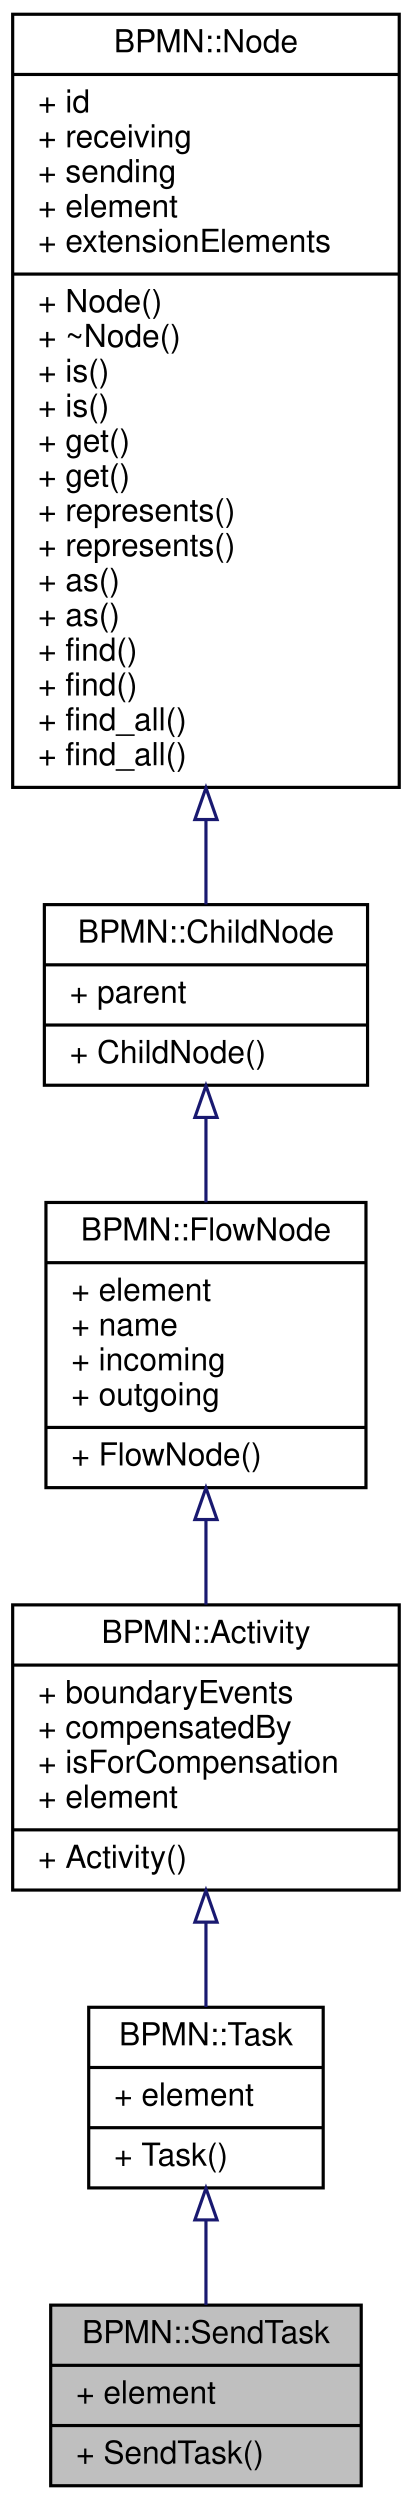
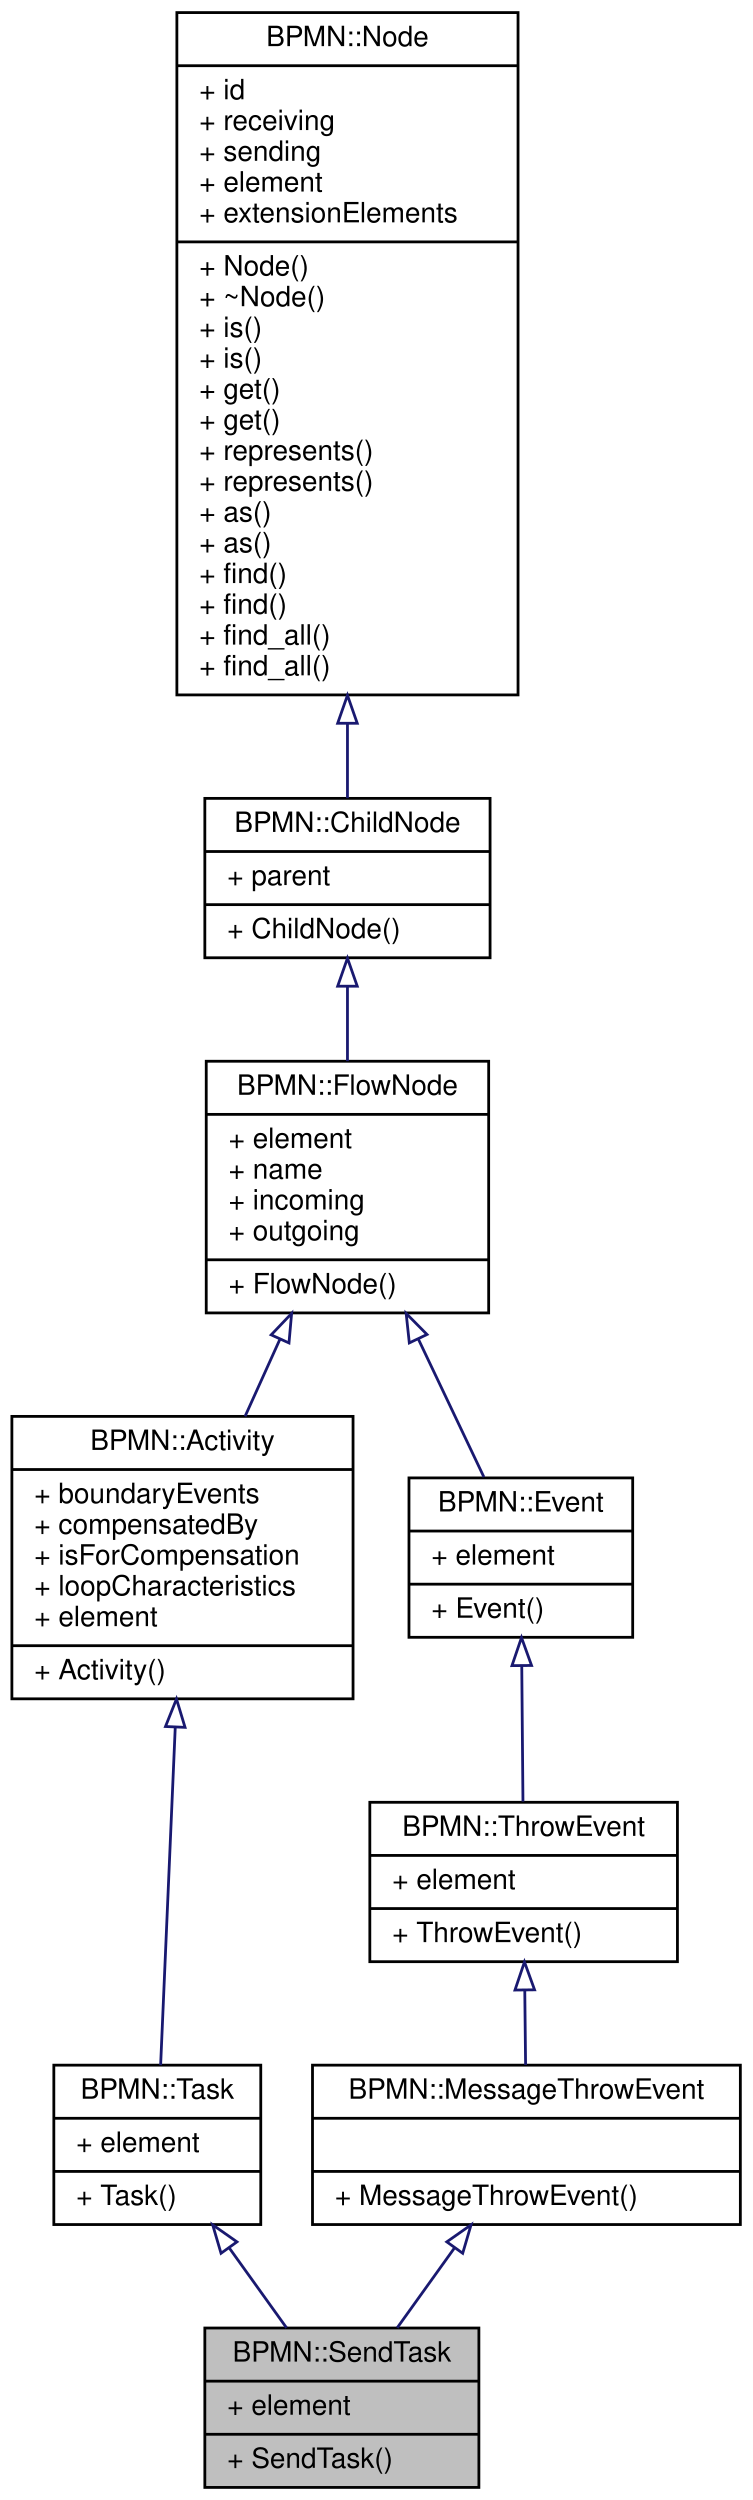
- <svg xmlns="http://www.w3.org/2000/svg" xmlns:xlink="http://www.w3.org/1999/xlink" width="130pt" height="789pt" viewBox="0.00 0.00 130.00 789.00">
-   <g id="graph0" class="graph" transform="scale(1 1) rotate(0) translate(4 785)">
+ <svg xmlns="http://www.w3.org/2000/svg" xmlns:xlink="http://www.w3.org/1999/xlink" width="269pt" height="894pt" viewBox="0.00 0.00 268.50 894.00">
+   <g id="graph0" class="graph" transform="scale(1 1) rotate(0) translate(4 890)">
    <g id="node1" class="node">
      <g id="a_node1">
        <a xlink:title=" ">
-           <polygon fill="#bfbfbf" stroke="black" points="12,-0.5 12,-57.5 110,-57.5 110,-0.5 12,-0.5" />
-           <text text-anchor="middle" x="61" y="-45.5" font-family="Helvetica,sans-Serif" font-size="10.00">BPMN::SendTask</text>
-           <polyline fill="none" stroke="black" points="12,-38.5 110,-38.5 " />
-           <text text-anchor="start" x="20" y="-26.5" font-family="Helvetica,sans-Serif" font-size="10.00">+ element</text>
-           <polyline fill="none" stroke="black" points="12,-19.5 110,-19.5 " />
-           <text text-anchor="start" x="20" y="-7.5" font-family="Helvetica,sans-Serif" font-size="10.00">+ SendTask()</text>
+           <polygon fill="#bfbfbf" stroke="black" points="69,-0.5 69,-57.5 167,-57.5 167,-0.5 69,-0.5" />
+           <text text-anchor="middle" x="118" y="-45.5" font-family="Helvetica,sans-Serif" font-size="10.00">BPMN::SendTask</text>
+           <polyline fill="none" stroke="black" points="69,-38.5 167,-38.5 " />
+           <text text-anchor="start" x="77" y="-26.5" font-family="Helvetica,sans-Serif" font-size="10.00">+ element</text>
+           <polyline fill="none" stroke="black" points="69,-19.5 167,-19.5 " />
+           <text text-anchor="start" x="77" y="-7.5" font-family="Helvetica,sans-Serif" font-size="10.00">+ SendTask()</text>
        </a>
      </g>
    </g>
    <g id="node2" class="node">
      <g id="a_node2">
        <a xlink:href="classBPMN_1_1Task.html" target="_top" xlink:title=" ">
-           <polygon fill="none" stroke="black" points="24,-94.5 24,-151.5 98,-151.5 98,-94.5 24,-94.5" />
-           <text text-anchor="middle" x="61" y="-139.5" font-family="Helvetica,sans-Serif" font-size="10.00">BPMN::Task</text>
-           <polyline fill="none" stroke="black" points="24,-132.5 98,-132.5 " />
-           <text text-anchor="start" x="32" y="-120.5" font-family="Helvetica,sans-Serif" font-size="10.00">+ element</text>
-           <polyline fill="none" stroke="black" points="24,-113.5 98,-113.5 " />
-           <text text-anchor="start" x="32" y="-101.5" font-family="Helvetica,sans-Serif" font-size="10.00">+ Task()</text>
+           <polygon fill="none" stroke="black" points="15,-94.5 15,-151.5 89,-151.5 89,-94.5 15,-94.5" />
+           <text text-anchor="middle" x="52" y="-139.5" font-family="Helvetica,sans-Serif" font-size="10.00">BPMN::Task</text>
+           <polyline fill="none" stroke="black" points="15,-132.5 89,-132.5 " />
+           <text text-anchor="start" x="23" y="-120.5" font-family="Helvetica,sans-Serif" font-size="10.00">+ element</text>
+           <polyline fill="none" stroke="black" points="15,-113.5 89,-113.5 " />
+           <text text-anchor="start" x="23" y="-101.5" font-family="Helvetica,sans-Serif" font-size="10.00">+ Task()</text>
        </a>
      </g>
    </g>
    <g id="edge1" class="edge">
-       <path fill="none" stroke="midnightblue" d="M61,-84.21C61,-75.29 61,-65.95 61,-57.58" />
-       <polygon fill="none" stroke="midnightblue" points="57.5,-84.4 61,-94.4 64.5,-84.4 57.5,-84.4" />
+       <path fill="none" stroke="midnightblue" d="M77.66,-86.24C84.48,-76.72 91.75,-66.59 98.21,-57.58" />
+       <polygon fill="none" stroke="midnightblue" points="74.79,-84.23 71.8,-94.4 80.48,-88.31 74.79,-84.23" />
    </g>
    <g id="node3" class="node">
      <g id="a_node3">
        <a xlink:href="classBPMN_1_1Activity.html" target="_top" xlink:title=" ">
-           <polygon fill="none" stroke="black" points="0,-188.5 0,-278.5 122,-278.5 122,-188.5 0,-188.5" />
-           <text text-anchor="middle" x="61" y="-266.5" font-family="Helvetica,sans-Serif" font-size="10.00">BPMN::Activity</text>
-           <polyline fill="none" stroke="black" points="0,-259.5 122,-259.5 " />
-           <text text-anchor="start" x="8" y="-247.5" font-family="Helvetica,sans-Serif" font-size="10.00">+ boundaryEvents</text>
-           <text text-anchor="start" x="8" y="-236.5" font-family="Helvetica,sans-Serif" font-size="10.00">+ compensatedBy</text>
-           <text text-anchor="start" x="8" y="-225.5" font-family="Helvetica,sans-Serif" font-size="10.00">+ isForCompensation</text>
-           <text text-anchor="start" x="8" y="-214.5" font-family="Helvetica,sans-Serif" font-size="10.00">+ element</text>
-           <polyline fill="none" stroke="black" points="0,-207.5 122,-207.5 " />
-           <text text-anchor="start" x="8" y="-195.5" font-family="Helvetica,sans-Serif" font-size="10.00">+ Activity()</text>
+           <polygon fill="none" stroke="black" points="0,-282.5 0,-383.5 122,-383.5 122,-282.5 0,-282.5" />
+           <text text-anchor="middle" x="61" y="-371.5" font-family="Helvetica,sans-Serif" font-size="10.00">BPMN::Activity</text>
+           <polyline fill="none" stroke="black" points="0,-364.5 122,-364.5 " />
+           <text text-anchor="start" x="8" y="-352.5" font-family="Helvetica,sans-Serif" font-size="10.00">+ boundaryEvents</text>
+           <text text-anchor="start" x="8" y="-341.5" font-family="Helvetica,sans-Serif" font-size="10.00">+ compensatedBy</text>
+           <text text-anchor="start" x="8" y="-330.5" font-family="Helvetica,sans-Serif" font-size="10.00">+ isForCompensation</text>
+           <text text-anchor="start" x="8" y="-319.5" font-family="Helvetica,sans-Serif" font-size="10.00">+ loopCharacteristics</text>
+           <text text-anchor="start" x="8" y="-308.5" font-family="Helvetica,sans-Serif" font-size="10.00">+ element</text>
+           <polyline fill="none" stroke="black" points="0,-301.5 122,-301.5 " />
+           <text text-anchor="start" x="8" y="-289.5" font-family="Helvetica,sans-Serif" font-size="10.00">+ Activity()</text>
        </a>
      </g>
    </g>
    <g id="edge2" class="edge">
-       <path fill="none" stroke="midnightblue" d="M61,-178.35C61,-169.07 61,-159.79 61,-151.59" />
-       <polygon fill="none" stroke="midnightblue" points="57.5,-178.37 61,-188.37 64.5,-178.37 57.5,-178.37" />
+       <path fill="none" stroke="midnightblue" d="M58.42,-272.32C56.7,-232.54 54.52,-182.13 53.19,-151.5" />
+       <polygon fill="none" stroke="midnightblue" points="54.93,-272.6 58.86,-282.44 61.92,-272.3 54.93,-272.6" />
    </g>
    <g id="node4" class="node">
      <g id="a_node4">
        <a xlink:href="classBPMN_1_1FlowNode.html" target="_top" xlink:title="Base class for BPMN elements that may contain incoming and outgoing sequence flows.">
-           <polygon fill="none" stroke="black" points="10.5,-315.5 10.5,-405.5 111.5,-405.5 111.5,-315.5 10.5,-315.5" />
-           <text text-anchor="middle" x="61" y="-393.5" font-family="Helvetica,sans-Serif" font-size="10.00">BPMN::FlowNode</text>
-           <polyline fill="none" stroke="black" points="10.5,-386.5 111.5,-386.5 " />
-           <text text-anchor="start" x="18.5" y="-374.5" font-family="Helvetica,sans-Serif" font-size="10.00">+ element</text>
-           <text text-anchor="start" x="18.5" y="-363.5" font-family="Helvetica,sans-Serif" font-size="10.00">+ name</text>
-           <text text-anchor="start" x="18.5" y="-352.5" font-family="Helvetica,sans-Serif" font-size="10.00">+ incoming</text>
-           <text text-anchor="start" x="18.5" y="-341.5" font-family="Helvetica,sans-Serif" font-size="10.00">+ outgoing</text>
-           <polyline fill="none" stroke="black" points="10.5,-334.5 111.5,-334.5 " />
-           <text text-anchor="start" x="18.5" y="-322.5" font-family="Helvetica,sans-Serif" font-size="10.00">+ FlowNode()</text>
+           <polygon fill="none" stroke="black" points="69.5,-420.5 69.5,-510.5 170.5,-510.5 170.5,-420.5 69.5,-420.5" />
+           <text text-anchor="middle" x="120" y="-498.5" font-family="Helvetica,sans-Serif" font-size="10.00">BPMN::FlowNode</text>
+           <polyline fill="none" stroke="black" points="69.5,-491.5 170.5,-491.5 " />
+           <text text-anchor="start" x="77.5" y="-479.5" font-family="Helvetica,sans-Serif" font-size="10.00">+ element</text>
+           <text text-anchor="start" x="77.5" y="-468.5" font-family="Helvetica,sans-Serif" font-size="10.00">+ name</text>
+           <text text-anchor="start" x="77.5" y="-457.5" font-family="Helvetica,sans-Serif" font-size="10.00">+ incoming</text>
+           <text text-anchor="start" x="77.5" y="-446.5" font-family="Helvetica,sans-Serif" font-size="10.00">+ outgoing</text>
+           <polyline fill="none" stroke="black" points="69.5,-439.5 170.5,-439.5 " />
+           <text text-anchor="start" x="77.5" y="-427.5" font-family="Helvetica,sans-Serif" font-size="10.00">+ FlowNode()</text>
        </a>
      </g>
    </g>
    <g id="edge3" class="edge">
-       <path fill="none" stroke="midnightblue" d="M61,-305.16C61,-296.28 61,-287.18 61,-278.59" />
-       <polygon fill="none" stroke="midnightblue" points="57.5,-305.43 61,-315.43 64.5,-305.43 57.5,-305.43" />
+       <path fill="none" stroke="midnightblue" d="M95.81,-410.99C91.7,-401.9 87.45,-392.5 83.39,-383.52" />
+       <polygon fill="none" stroke="midnightblue" points="92.72,-412.65 100.03,-420.32 99.09,-409.76 92.72,-412.65" />
+     </g>
+     <g id="node9" class="node">
+       <g id="a_node9">
+         <a xlink:href="classBPMN_1_1Event.html" target="_top" xlink:title=" ">
+           <polygon fill="none" stroke="black" points="142,-304.5 142,-361.5 222,-361.5 222,-304.5 142,-304.5" />
+           <text text-anchor="middle" x="182" y="-349.5" font-family="Helvetica,sans-Serif" font-size="10.00">BPMN::Event</text>
+           <polyline fill="none" stroke="black" points="142,-342.5 222,-342.5 " />
+           <text text-anchor="start" x="150" y="-330.5" font-family="Helvetica,sans-Serif" font-size="10.00">+ element</text>
+           <polyline fill="none" stroke="black" points="142,-323.5 222,-323.5 " />
+           <text text-anchor="start" x="150" y="-311.5" font-family="Helvetica,sans-Serif" font-size="10.00">+ Event()</text>
+         </a>
+       </g>
+     </g>
+     <g id="edge9" class="edge">
+       <path fill="none" stroke="midnightblue" d="M145.39,-411.06C153.42,-394.15 161.98,-376.14 168.8,-361.79" />
+       <polygon fill="none" stroke="midnightblue" points="142.12,-409.78 140.99,-420.32 148.44,-412.79 142.12,-409.78" />
    </g>
    <g id="node5" class="node">
      <g id="a_node5">
        <a xlink:href="classBPMN_1_1ChildNode.html" target="_top" xlink:title="Base class for BPMN elements within a Scope.">
-           <polygon fill="none" stroke="black" points="10,-442.5 10,-499.5 112,-499.5 112,-442.5 10,-442.5" />
-           <text text-anchor="middle" x="61" y="-487.5" font-family="Helvetica,sans-Serif" font-size="10.00">BPMN::ChildNode</text>
-           <polyline fill="none" stroke="black" points="10,-480.5 112,-480.5 " />
-           <text text-anchor="start" x="18" y="-468.5" font-family="Helvetica,sans-Serif" font-size="10.00">+ parent</text>
-           <polyline fill="none" stroke="black" points="10,-461.5 112,-461.5 " />
-           <text text-anchor="start" x="18" y="-449.5" font-family="Helvetica,sans-Serif" font-size="10.00">+ ChildNode()</text>
+           <polygon fill="none" stroke="black" points="69,-547.5 69,-604.5 171,-604.5 171,-547.5 69,-547.5" />
+           <text text-anchor="middle" x="120" y="-592.5" font-family="Helvetica,sans-Serif" font-size="10.00">BPMN::ChildNode</text>
+           <polyline fill="none" stroke="black" points="69,-585.5 171,-585.5 " />
+           <text text-anchor="start" x="77" y="-573.5" font-family="Helvetica,sans-Serif" font-size="10.00">+ parent</text>
+           <polyline fill="none" stroke="black" points="69,-566.5 171,-566.5 " />
+           <text text-anchor="start" x="77" y="-554.5" font-family="Helvetica,sans-Serif" font-size="10.00">+ ChildNode()</text>
        </a>
      </g>
    </g>
    <g id="edge4" class="edge">
-       <path fill="none" stroke="midnightblue" d="M61,-432.21C61,-423.61 61,-414.39 61,-405.55" />
-       <polygon fill="none" stroke="midnightblue" points="57.5,-432.34 61,-442.34 64.5,-432.34 57.5,-432.34" />
+       <path fill="none" stroke="midnightblue" d="M120,-537.21C120,-528.61 120,-519.39 120,-510.55" />
+       <polygon fill="none" stroke="midnightblue" points="116.5,-537.34 120,-547.34 123.5,-537.34 116.5,-537.34" />
    </g>
    <g id="node6" class="node">
      <g id="a_node6">
        <a xlink:href="classBPMN_1_1Node.html" target="_top" xlink:title="Base class for all elements in a BPMN model.">
-           <polygon fill="none" stroke="black" points="0,-536.5 0,-780.5 122,-780.5 122,-536.5 0,-536.5" />
-           <text text-anchor="middle" x="61" y="-768.5" font-family="Helvetica,sans-Serif" font-size="10.00">BPMN::Node</text>
-           <polyline fill="none" stroke="black" points="0,-761.5 122,-761.5 " />
-           <text text-anchor="start" x="8" y="-749.5" font-family="Helvetica,sans-Serif" font-size="10.00">+ id</text>
-           <text text-anchor="start" x="8" y="-738.5" font-family="Helvetica,sans-Serif" font-size="10.00">+ receiving</text>
-           <text text-anchor="start" x="8" y="-727.5" font-family="Helvetica,sans-Serif" font-size="10.00">+ sending</text>
-           <text text-anchor="start" x="8" y="-716.5" font-family="Helvetica,sans-Serif" font-size="10.00">+ element</text>
-           <text text-anchor="start" x="8" y="-705.5" font-family="Helvetica,sans-Serif" font-size="10.00">+ extensionElements</text>
-           <polyline fill="none" stroke="black" points="0,-698.5 122,-698.5 " />
-           <text text-anchor="start" x="8" y="-686.5" font-family="Helvetica,sans-Serif" font-size="10.00">+ Node()</text>
-           <text text-anchor="start" x="8" y="-675.5" font-family="Helvetica,sans-Serif" font-size="10.00">+ ~Node()</text>
-           <text text-anchor="start" x="8" y="-664.5" font-family="Helvetica,sans-Serif" font-size="10.00">+ is()</text>
-           <text text-anchor="start" x="8" y="-653.5" font-family="Helvetica,sans-Serif" font-size="10.00">+ is()</text>
-           <text text-anchor="start" x="8" y="-642.5" font-family="Helvetica,sans-Serif" font-size="10.00">+ get()</text>
-           <text text-anchor="start" x="8" y="-631.5" font-family="Helvetica,sans-Serif" font-size="10.00">+ get()</text>
-           <text text-anchor="start" x="8" y="-620.5" font-family="Helvetica,sans-Serif" font-size="10.00">+ represents()</text>
-           <text text-anchor="start" x="8" y="-609.5" font-family="Helvetica,sans-Serif" font-size="10.00">+ represents()</text>
-           <text text-anchor="start" x="8" y="-598.5" font-family="Helvetica,sans-Serif" font-size="10.00">+ as()</text>
-           <text text-anchor="start" x="8" y="-587.5" font-family="Helvetica,sans-Serif" font-size="10.00">+ as()</text>
-           <text text-anchor="start" x="8" y="-576.5" font-family="Helvetica,sans-Serif" font-size="10.00">+ find()</text>
-           <text text-anchor="start" x="8" y="-565.5" font-family="Helvetica,sans-Serif" font-size="10.00">+ find()</text>
-           <text text-anchor="start" x="8" y="-554.5" font-family="Helvetica,sans-Serif" font-size="10.00">+ find_all()</text>
-           <text text-anchor="start" x="8" y="-543.5" font-family="Helvetica,sans-Serif" font-size="10.00">+ find_all()</text>
+           <polygon fill="none" stroke="black" points="59,-641.5 59,-885.5 181,-885.5 181,-641.5 59,-641.5" />
+           <text text-anchor="middle" x="120" y="-873.5" font-family="Helvetica,sans-Serif" font-size="10.00">BPMN::Node</text>
+           <polyline fill="none" stroke="black" points="59,-866.5 181,-866.5 " />
+           <text text-anchor="start" x="67" y="-854.5" font-family="Helvetica,sans-Serif" font-size="10.00">+ id</text>
+           <text text-anchor="start" x="67" y="-843.5" font-family="Helvetica,sans-Serif" font-size="10.00">+ receiving</text>
+           <text text-anchor="start" x="67" y="-832.5" font-family="Helvetica,sans-Serif" font-size="10.00">+ sending</text>
+           <text text-anchor="start" x="67" y="-821.5" font-family="Helvetica,sans-Serif" font-size="10.00">+ element</text>
+           <text text-anchor="start" x="67" y="-810.5" font-family="Helvetica,sans-Serif" font-size="10.00">+ extensionElements</text>
+           <polyline fill="none" stroke="black" points="59,-803.5 181,-803.5 " />
+           <text text-anchor="start" x="67" y="-791.5" font-family="Helvetica,sans-Serif" font-size="10.00">+ Node()</text>
+           <text text-anchor="start" x="67" y="-780.5" font-family="Helvetica,sans-Serif" font-size="10.00">+ ~Node()</text>
+           <text text-anchor="start" x="67" y="-769.5" font-family="Helvetica,sans-Serif" font-size="10.00">+ is()</text>
+           <text text-anchor="start" x="67" y="-758.5" font-family="Helvetica,sans-Serif" font-size="10.00">+ is()</text>
+           <text text-anchor="start" x="67" y="-747.5" font-family="Helvetica,sans-Serif" font-size="10.00">+ get()</text>
+           <text text-anchor="start" x="67" y="-736.5" font-family="Helvetica,sans-Serif" font-size="10.00">+ get()</text>
+           <text text-anchor="start" x="67" y="-725.5" font-family="Helvetica,sans-Serif" font-size="10.00">+ represents()</text>
+           <text text-anchor="start" x="67" y="-714.5" font-family="Helvetica,sans-Serif" font-size="10.00">+ represents()</text>
+           <text text-anchor="start" x="67" y="-703.5" font-family="Helvetica,sans-Serif" font-size="10.00">+ as()</text>
+           <text text-anchor="start" x="67" y="-692.5" font-family="Helvetica,sans-Serif" font-size="10.00">+ as()</text>
+           <text text-anchor="start" x="67" y="-681.5" font-family="Helvetica,sans-Serif" font-size="10.00">+ find()</text>
+           <text text-anchor="start" x="67" y="-670.5" font-family="Helvetica,sans-Serif" font-size="10.00">+ find()</text>
+           <text text-anchor="start" x="67" y="-659.5" font-family="Helvetica,sans-Serif" font-size="10.00">+ find_all()</text>
+           <text text-anchor="start" x="67" y="-648.5" font-family="Helvetica,sans-Serif" font-size="10.00">+ find_all()</text>
        </a>
      </g>
    </g>
    <g id="edge5" class="edge">
-       <path fill="none" stroke="midnightblue" d="M61,-526.34C61,-516.53 61,-507.42 61,-499.57" />
-       <polygon fill="none" stroke="midnightblue" points="57.5,-526.36 61,-536.36 64.5,-526.36 57.5,-526.36" />
+       <path fill="none" stroke="midnightblue" d="M120,-631.34C120,-621.53 120,-612.42 120,-604.57" />
+       <polygon fill="none" stroke="midnightblue" points="116.5,-631.36 120,-641.36 123.5,-631.36 116.5,-631.36" />
+     </g>
+     <g id="node7" class="node">
+       <g id="a_node7">
+         <a xlink:href="classBPMN_1_1MessageThrowEvent.html" target="_top" xlink:title=" ">
+           <polygon fill="none" stroke="black" points="107.5,-94.5 107.5,-151.5 260.5,-151.5 260.5,-94.5 107.5,-94.5" />
+           <text text-anchor="middle" x="184" y="-139.5" font-family="Helvetica,sans-Serif" font-size="10.00">BPMN::MessageThrowEvent</text>
+           <polyline fill="none" stroke="black" points="107.5,-132.5 260.5,-132.5 " />
+           <text text-anchor="middle" x="184" y="-120.5" font-family="Helvetica,sans-Serif" font-size="10.00"> </text>
+           <polyline fill="none" stroke="black" points="107.5,-113.5 260.5,-113.5 " />
+           <text text-anchor="start" x="115.5" y="-101.5" font-family="Helvetica,sans-Serif" font-size="10.00">+ MessageThrowEvent()</text>
+         </a>
+       </g>
+     </g>
+     <g id="edge6" class="edge">
+       <path fill="none" stroke="midnightblue" d="M158.34,-86.24C151.52,-76.72 144.25,-66.59 137.79,-57.58" />
+       <polygon fill="none" stroke="midnightblue" points="155.52,-88.31 164.2,-94.4 161.21,-84.23 155.52,-88.31" />
+     </g>
+     <g id="node8" class="node">
+       <g id="a_node8">
+         <a xlink:href="classBPMN_1_1ThrowEvent.html" target="_top" xlink:title=" ">
+           <polygon fill="none" stroke="black" points="128,-188.5 128,-245.5 238,-245.5 238,-188.5 128,-188.5" />
+           <text text-anchor="middle" x="183" y="-233.5" font-family="Helvetica,sans-Serif" font-size="10.00">BPMN::ThrowEvent</text>
+           <polyline fill="none" stroke="black" points="128,-226.5 238,-226.5 " />
+           <text text-anchor="start" x="136" y="-214.5" font-family="Helvetica,sans-Serif" font-size="10.00">+ element</text>
+           <polyline fill="none" stroke="black" points="128,-207.5 238,-207.5 " />
+           <text text-anchor="start" x="136" y="-195.5" font-family="Helvetica,sans-Serif" font-size="10.00">+ ThrowEvent()</text>
+         </a>
+       </g>
+     </g>
+     <g id="edge7" class="edge">
+       <path fill="none" stroke="midnightblue" d="M183.41,-178.21C183.51,-169.29 183.61,-159.95 183.7,-151.58" />
+       <polygon fill="none" stroke="midnightblue" points="179.91,-178.36 183.3,-188.4 186.91,-178.44 179.91,-178.36" />
+     </g>
+     <g id="edge8" class="edge">
+       <path fill="none" stroke="midnightblue" d="M182.33,-294.36C182.47,-278.5 182.63,-260.35 182.76,-245.74" />
+       <polygon fill="none" stroke="midnightblue" points="178.83,-294.37 182.24,-304.4 185.83,-294.43 178.83,-294.37" />
    </g>
  </g>
</svg>
